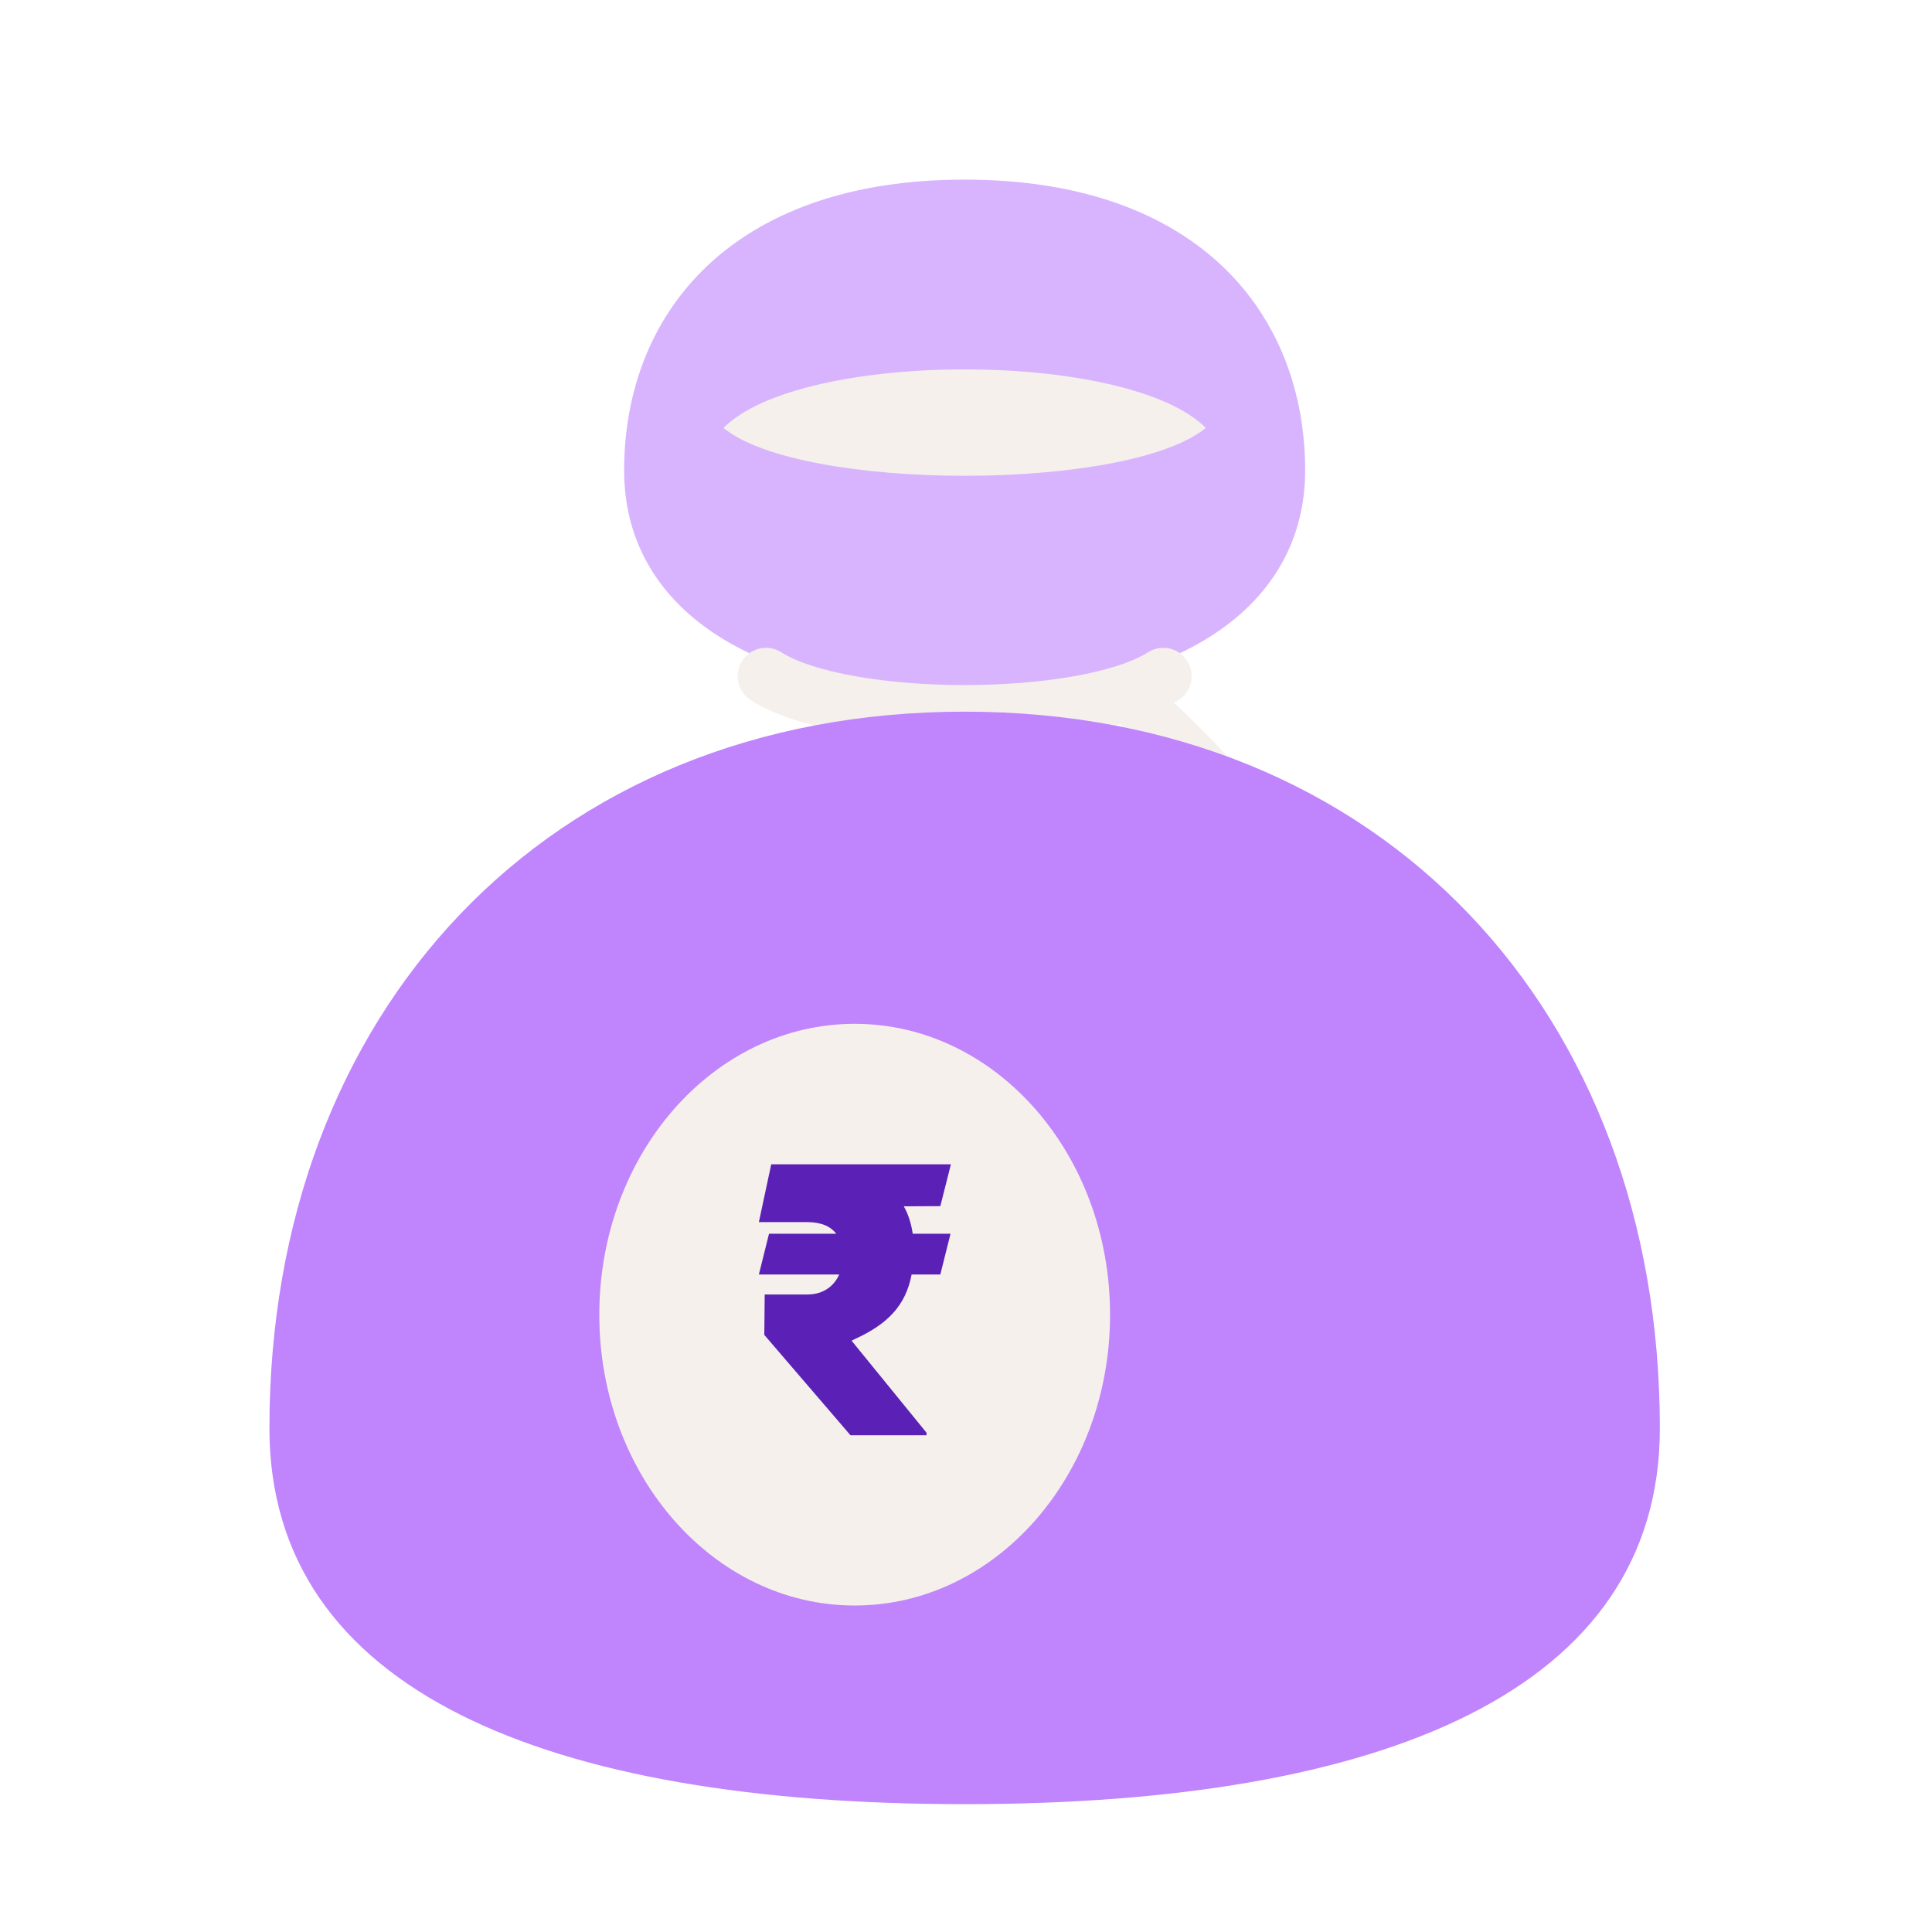
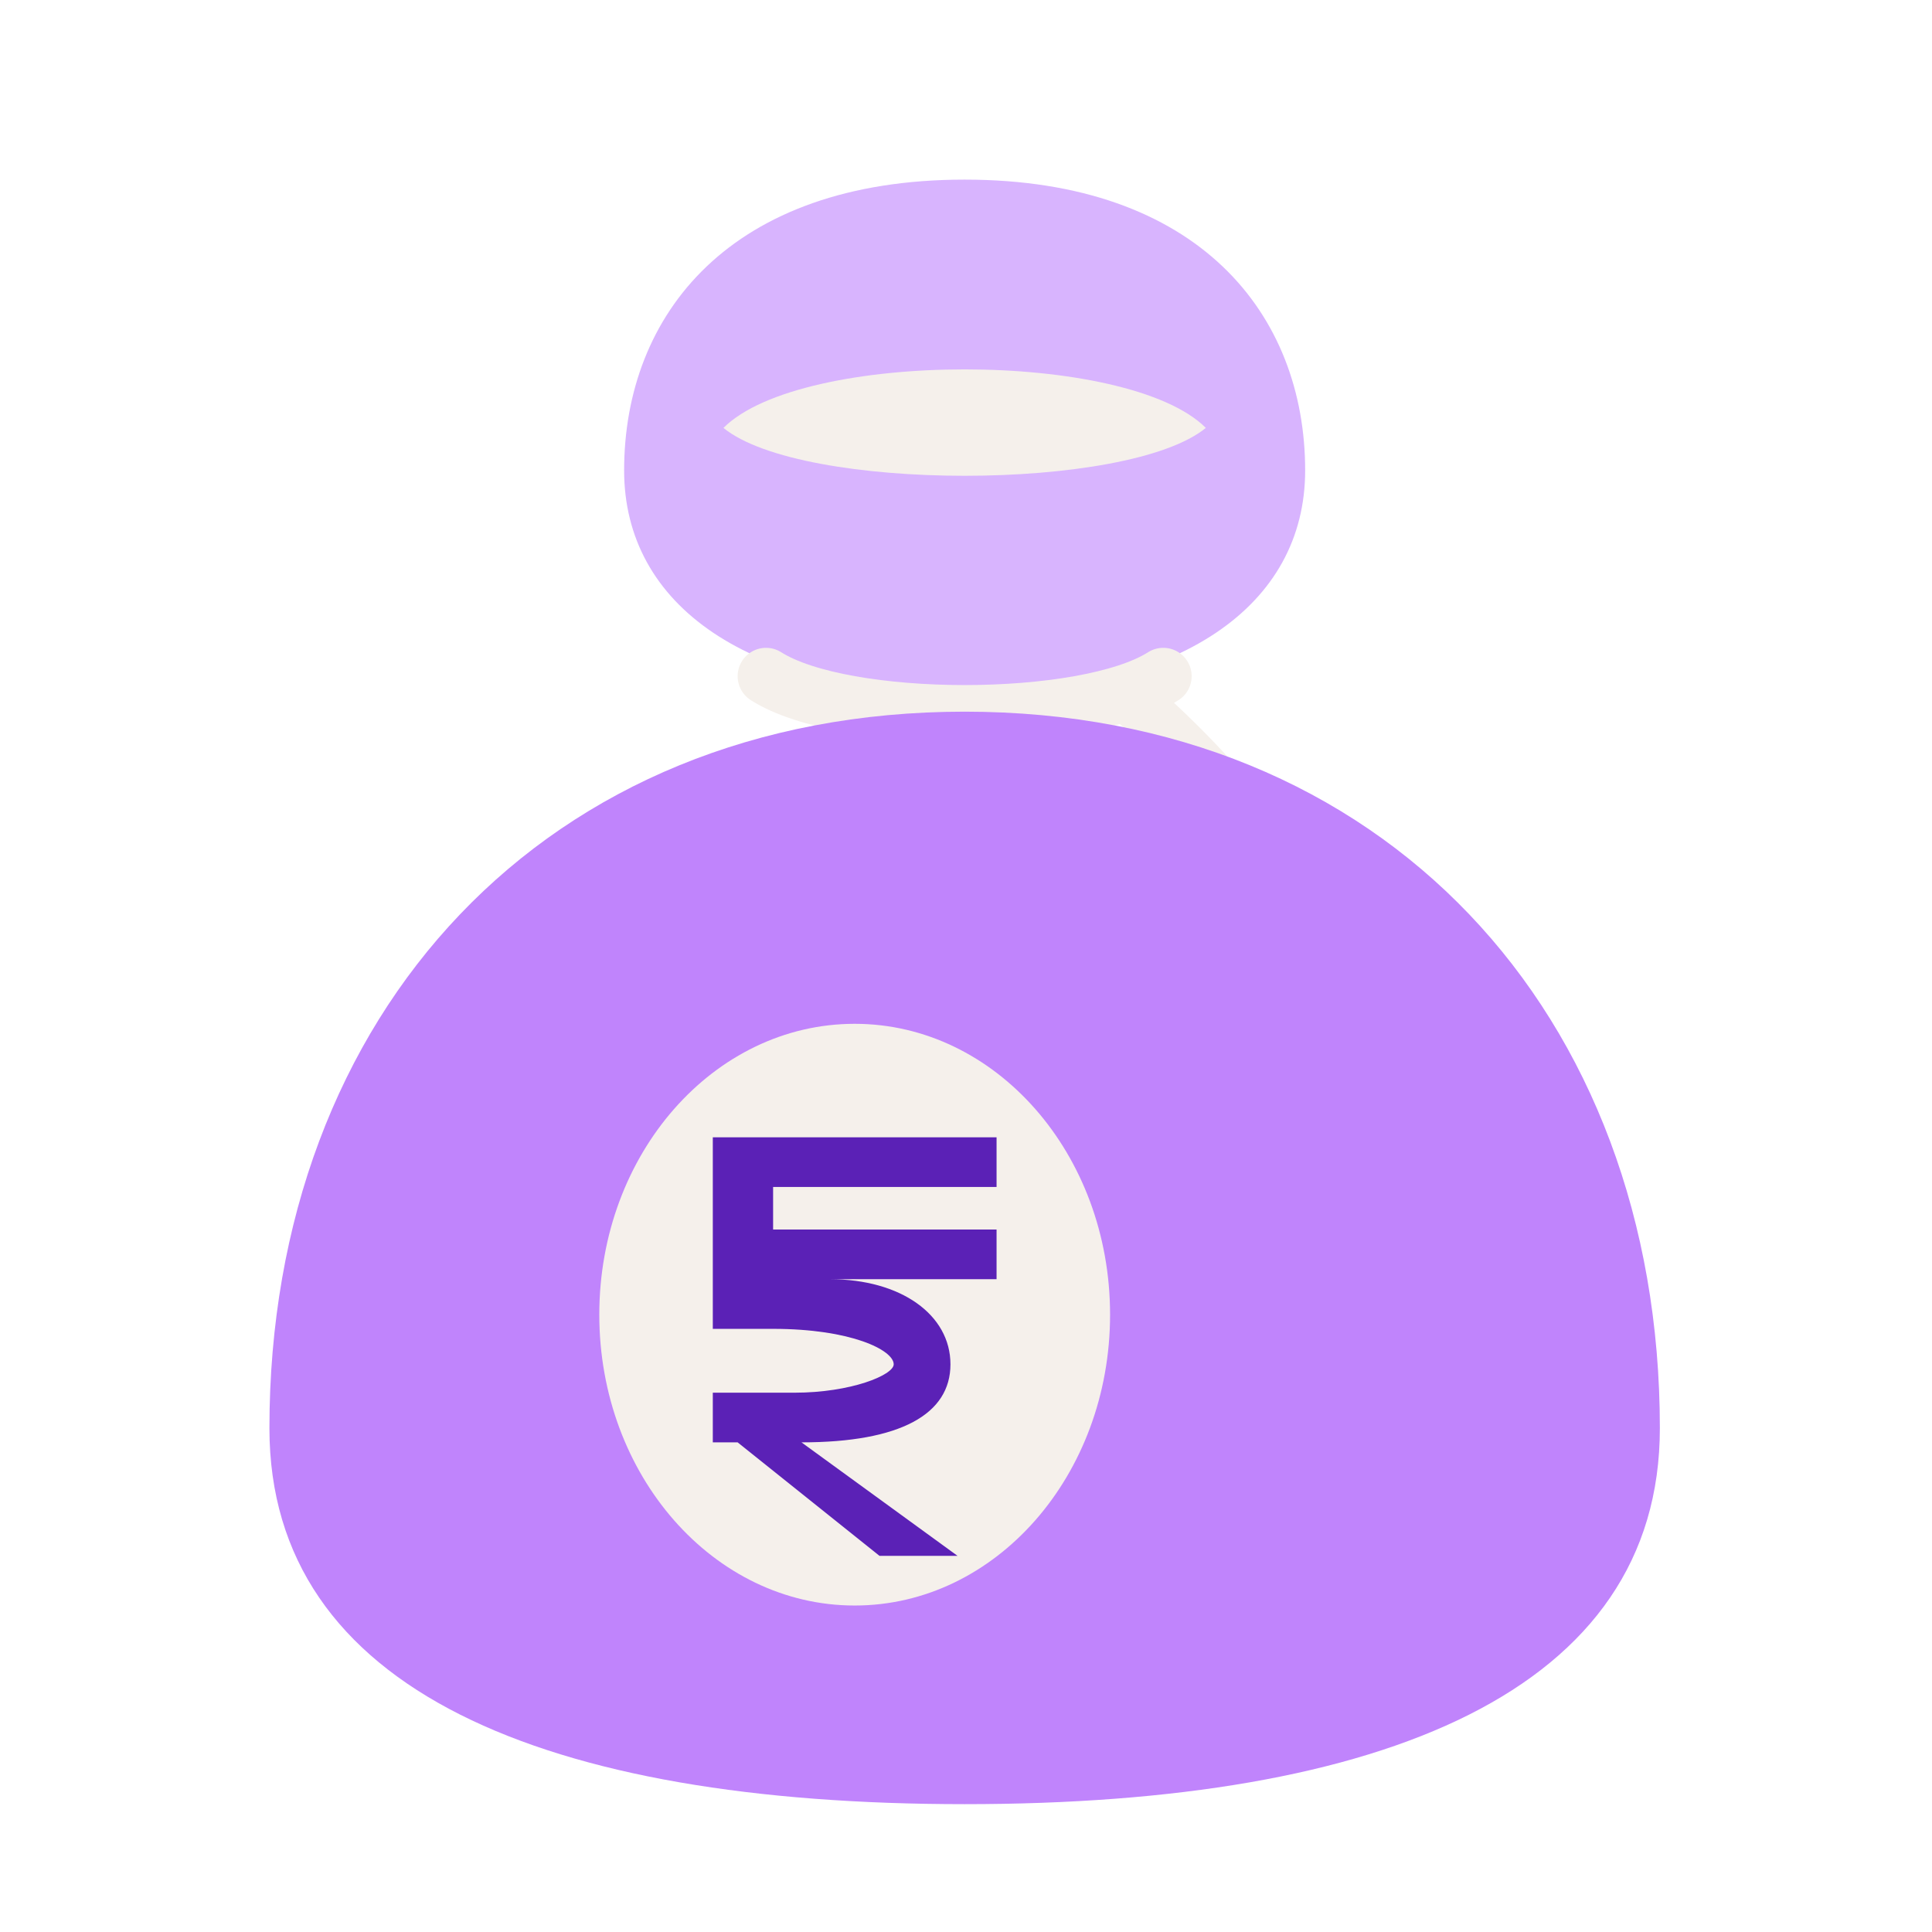
<svg xmlns="http://www.w3.org/2000/svg" viewBox="0 0 512 512" width="100%" height="100%">
  <g transform="translate(15, 10) scale(0.94)">
    <path d="M256,40 C190,40 160,78 160,122 C160,160 195,185 256,185 C317,185 352,160 352,122 C352,78 322,40 256,40 Z" fill="#d8b4fe" />
    <path d="M188,110 C210,88 302,88 324,110 C302,128 210,128 188,110 Z" fill="#f5f0eb" />
    <path d="M200,180 C222,194 290,194 312,180" stroke="#f5f0eb" stroke-width="16" stroke-linecap="round" fill="none" />
    <circle cx="335" cy="235" r="16" fill="#f5f0eb" />
    <path d="M298,185 Q330,210 335,235" stroke="#f5f0eb" stroke-width="11" fill="none" />
    <circle cx="365" cy="270" r="16" fill="#f5f0eb" />
    <path d="M304,185 Q350,225 365,270" stroke="#f5f0eb" stroke-width="11" fill="none" />
    <path d="M256,190 C138,190 60,275 60,392 C60,466 138,498 256,498 C374,498 452,466 452,392 C452,275 374,190 256,190 Z" fill="#c084fc" />
    <ellipse cx="225" cy="360" rx="72" ry="82" fill="#f5f0eb" />
-     <text x="225" y="394" font-family="system-ui, -apple-system, sans-serif" font-size="105" font-weight="900" fill="#5b21b6" text-anchor="middle">₹</text>
+     <path d="M185,310 H265 V324 H202 V336 H265 V350 H218 C238,350 252,360 252,374 C252,388 238,396 210,396 L254,428 H232 L192,396 H185 V382 H208 C224,382 236,377 236,374 C236,370 224,364 202,364 H185 V310 Z" fill="#5b21b6" />
  </g>
</svg>
